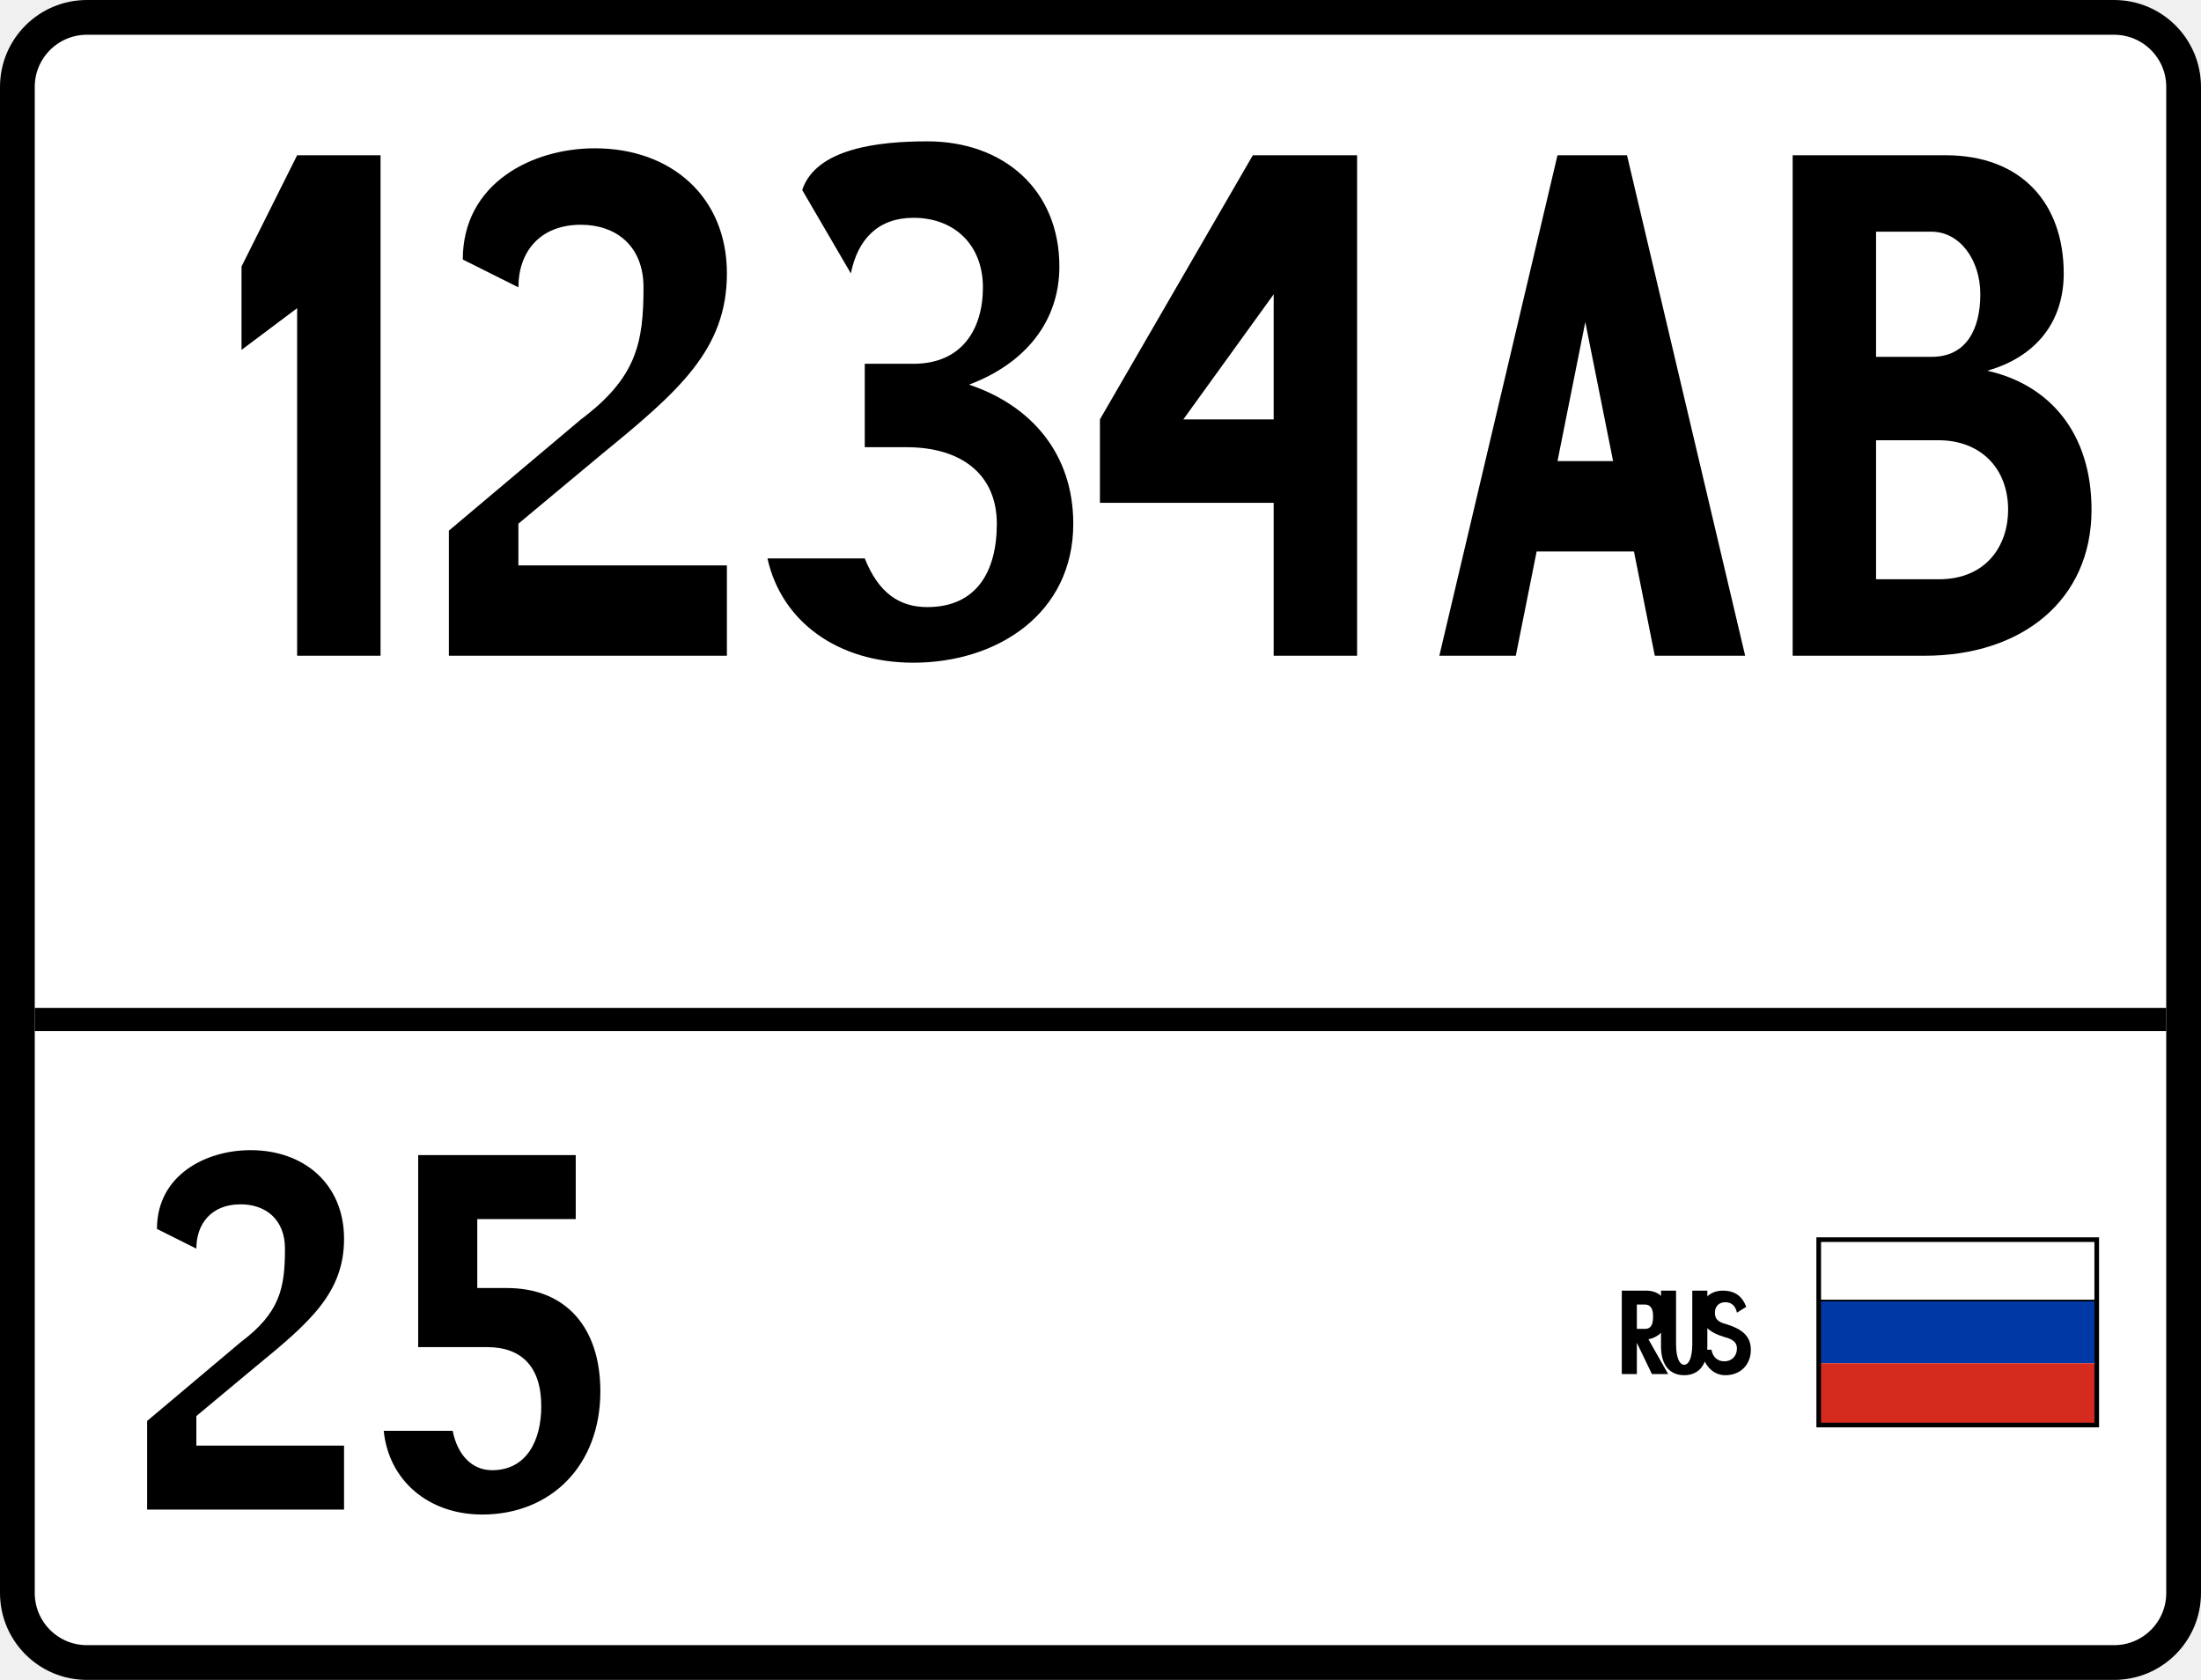
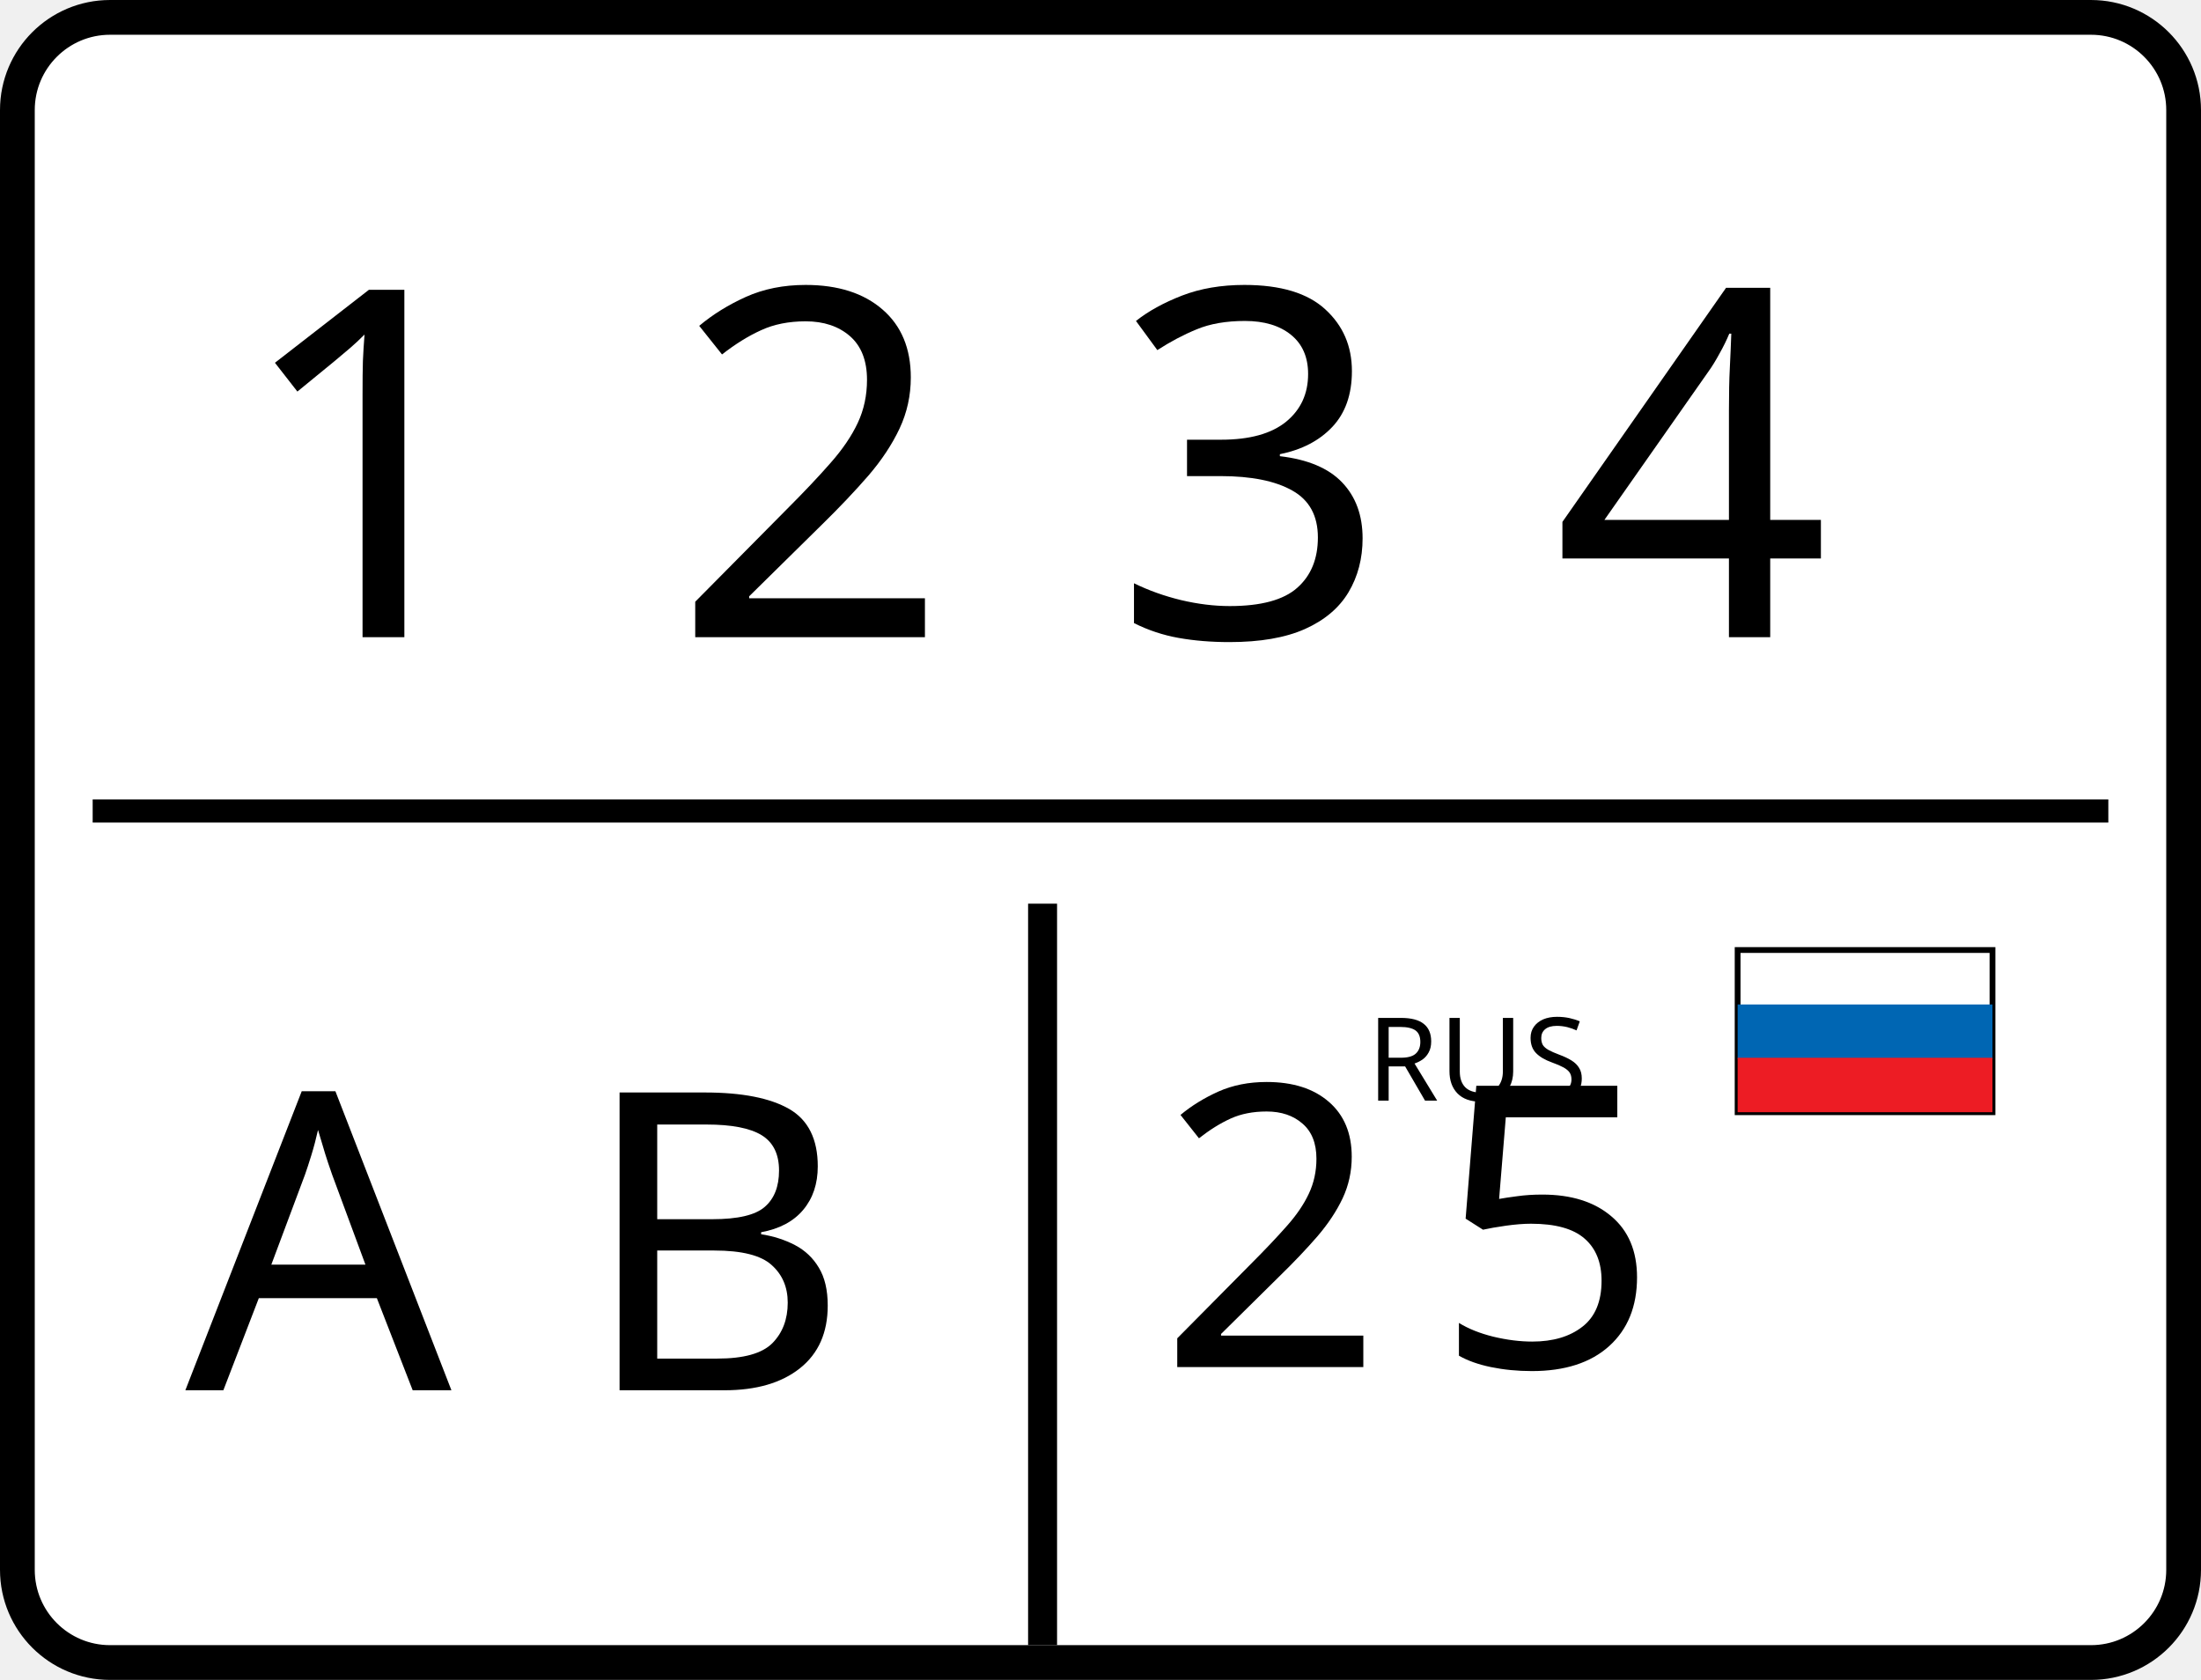
- <svg xmlns="http://www.w3.org/2000/svg" width="190mm" height="145mm" viewBox="0 0 190 145" fill="none">
-   <rect x="0" y="0" width="190" height="145" rx="7.5" ry="7.5" fill="#ffffff" />
-   <rect x="1.5" y="1.5" width="187" height="142" rx="6" ry="6" fill="none" stroke="#000000" stroke-width="3" />
-   <line x1="4" y1="88" x2="186" y2="88" stroke="#000000" stroke-width="2" stroke-linecap="square" />
-   <path fill="#000000" fill-rule="evenodd" d="M38 8 H62 V152 H38 V52 L22 64 V40 Z" transform="translate(14.25 11) scale(0.3)" />
-   <path fill="#000000" fill-rule="evenodd" d="M12 38 C12 16 32 6 50 6 C72 6 88 20 88 42 C88 64 74 76 52 94 L28 114 V126 H88 V152 H8 V116 L46 84 C62 72 64 62 64 46 C64 34 56 28 46 28 C34 28 28 36 28 46 Z" transform="translate(36.35 11) scale(0.3)" />
-   <path fill="#000000" fill-rule="evenodd" d="M16 18 C20 6 38 4 52 4 C74 4 90 18 90 40 C90 56 80 68 64 74 C82 80 94 94 94 114 C94 140 72 154 48 154 C26 154 10 142 6 124 H34 C38 134 44 138 52 138 C66 138 72 128 72 114 C72 100 62 92 46 92 H34 V68 H48 C62 68 68 58 68 46 C68 34 60 26 48 26 C38 26 32 32 30 42 Z" transform="translate(64.45 11) scale(0.3)" />
-   <path fill="#000000" fill-rule="evenodd" d="M58 8 H82 V152 H58 V108 H8 V84 L52 8 Z M32 84 H58 V48 Z" transform="translate(92.55 11) scale(0.3)" />
-   <path fill="#000000" fill-rule="evenodd" d="M8 152 L42 8 H62 L96 152 H70 L64 122 H36 L30 152 Z M42 96 H58 L50 56 Z" transform="translate(121.85 11) scale(0.3)" />
-   <path fill="#000000" fill-rule="evenodd" d="M12 8 H56 C78 8 90 22 90 42 C90 56 82 66 68 70 C86 74 98 88 98 110 C98 136 78 152 50 152 H12 Z M36 30 V66 H52 C62 66 66 58 66 48 C66 38 60 30 52 30 Z M36 90 V130 H54 C68 130 74 120 74 110 C74 98 66 90 54 90 Z" transform="translate(151.15 11) scale(0.3)" />
-   <path fill="#000000" fill-rule="evenodd" d="M12 38 C12 16 32 6 50 6 C72 6 88 20 88 42 C88 64 74 76 52 94 L28 114 V126 H88 V152 H8 V116 L46 84 C62 72 64 62 64 46 C64 34 56 28 46 28 C34 28 28 36 28 46 Z" transform="translate(11 98) scale(0.2125)" />
-   <path fill="#000000" fill-rule="evenodd" d="M22 8 H86 V34 H46 V62 H58 C82 62 96 78 96 104 C96 134 76 154 48 154 C26 154 10 140 8 120 H36 C38 130 44 136 52 136 C66 136 72 124 72 110 C72 94 64 86 50 86 H22 Z" transform="translate(31.425 98) scale(0.2125)" />
-   <g>
-     <rect x="157" y="107" width="24" height="5.333" fill="#ffffff" stroke="#000000" stroke-width="0.3" />
-     <rect x="157" y="112.333" width="24" height="5.333" fill="#0039A6" />
-     <rect x="157" y="117.667" width="24" height="5.333" fill="#D52B1E" />
-     <rect x="157" y="107" width="24" height="16" fill="none" stroke="#000000" stroke-width="0.4" />
-   </g>
-   <g>
-     <path fill="#000000" fill-rule="evenodd" d="M14 8 H56 C80 8 94 24 94 50 C94 72 80 88 60 92 L94 152 H66 L40 98 H40 V152 H14 Z M40 32 V74 H54 C66 74 68 64 68 52 C68 40 64 32 54 32 Z" transform="translate(139.3 111) scale(0.05)" />
-     <path fill="#000000" fill-rule="evenodd" d="M12 8 H38 V100 C38 124 44 136 52 136 C60 136 66 124 66 100 V8 H92 V104 C92 140 74 154 52 154 C30 154 12 140 12 104 Z" transform="translate(142.785 111) scale(0.05)" />
-     <path fill="#000000" fill-rule="evenodd" d="M86 36 C78 14 62 8 46 8 C22 8 8 24 8 46 C8 68 22 80 48 88 C64 92 70 98 70 108 C70 120 62 130 48 130 C36 130 28 122 26 110 H8 C12 136 28 154 50 154 C76 154 94 136 94 110 C94 86 78 74 52 66 C36 62 32 56 32 46 C32 34 40 28 50 28 C62 28 68 36 70 46 Z" transform="translate(146.44 111) scale(0.05)" />
-   </g>
+ <svg xmlns="http://www.w3.org/2000/svg" viewBox="0 0 190 145" width="190" height="145" fill="none">
+   <rect width="190" height="145" rx="10" fill="#fff" />
+   <rect x="1.5" y="1.5" width="187" height="142" rx="8" fill="none" stroke="#000" stroke-width="3" />
+   <line x1="8" y1="70" x2="182" y2="70" stroke="#000" stroke-width="2" />
+   <text fill="black" style="white-space: pre" xml:space="preserve" font-family="Tahoma" font-size="42" letter-spacing="0em">
+     <tspan x="20" y="55">1</tspan>
+   </text>
+   <text fill="black" style="white-space: pre" xml:space="preserve" font-family="Tahoma" font-size="42" letter-spacing="0em">
+     <tspan x="58" y="55">2</tspan>
+   </text>
+   <text fill="black" style="white-space: pre" xml:space="preserve" font-family="Tahoma" font-size="42" letter-spacing="0em">
+     <tspan x="96" y="55">3</tspan>
+   </text>
+   <text fill="black" style="white-space: pre" xml:space="preserve" font-family="Tahoma" font-size="42" letter-spacing="0em">
+     <tspan x="134" y="55">4</tspan>
+   </text>
+   <text fill="black" style="white-space: pre" xml:space="preserve" font-family="Tahoma" font-size="36" letter-spacing="0em">
+     <tspan x="16" y="120">A</tspan>
+   </text>
+   <text fill="black" style="white-space: pre" xml:space="preserve" font-family="Tahoma" font-size="36" letter-spacing="0em">
+     <tspan x="50" y="120">B</tspan>
+   </text>
+   <line x1="90" y1="78" x2="90" y2="142" stroke="#000" stroke-width="2.5" />
+   <text fill="black" style="white-space: pre" xml:space="preserve" font-family="Tahoma" font-size="34" letter-spacing="0em">
+     <tspan x="100" y="118">2</tspan>
+   </text>
+   <text fill="black" style="white-space: pre" xml:space="preserve" font-family="Tahoma" font-size="34" letter-spacing="0em">
+     <tspan x="123.8" y="118">5</tspan>
+   </text>
+   <text x="118" y="95" font-family="Tahoma" font-size="10" fill="#000">RUS</text>
+   <rect x="150" y="82" width="22" height="14" fill="#fff" stroke="#000" stroke-width="0.5" />
+   <rect x="150" y="86.7" width="22" height="4.7" fill="#0066B3" />
+   <rect x="150" y="91.3" width="22" height="4.7" fill="#ED1C24" />
</svg>
